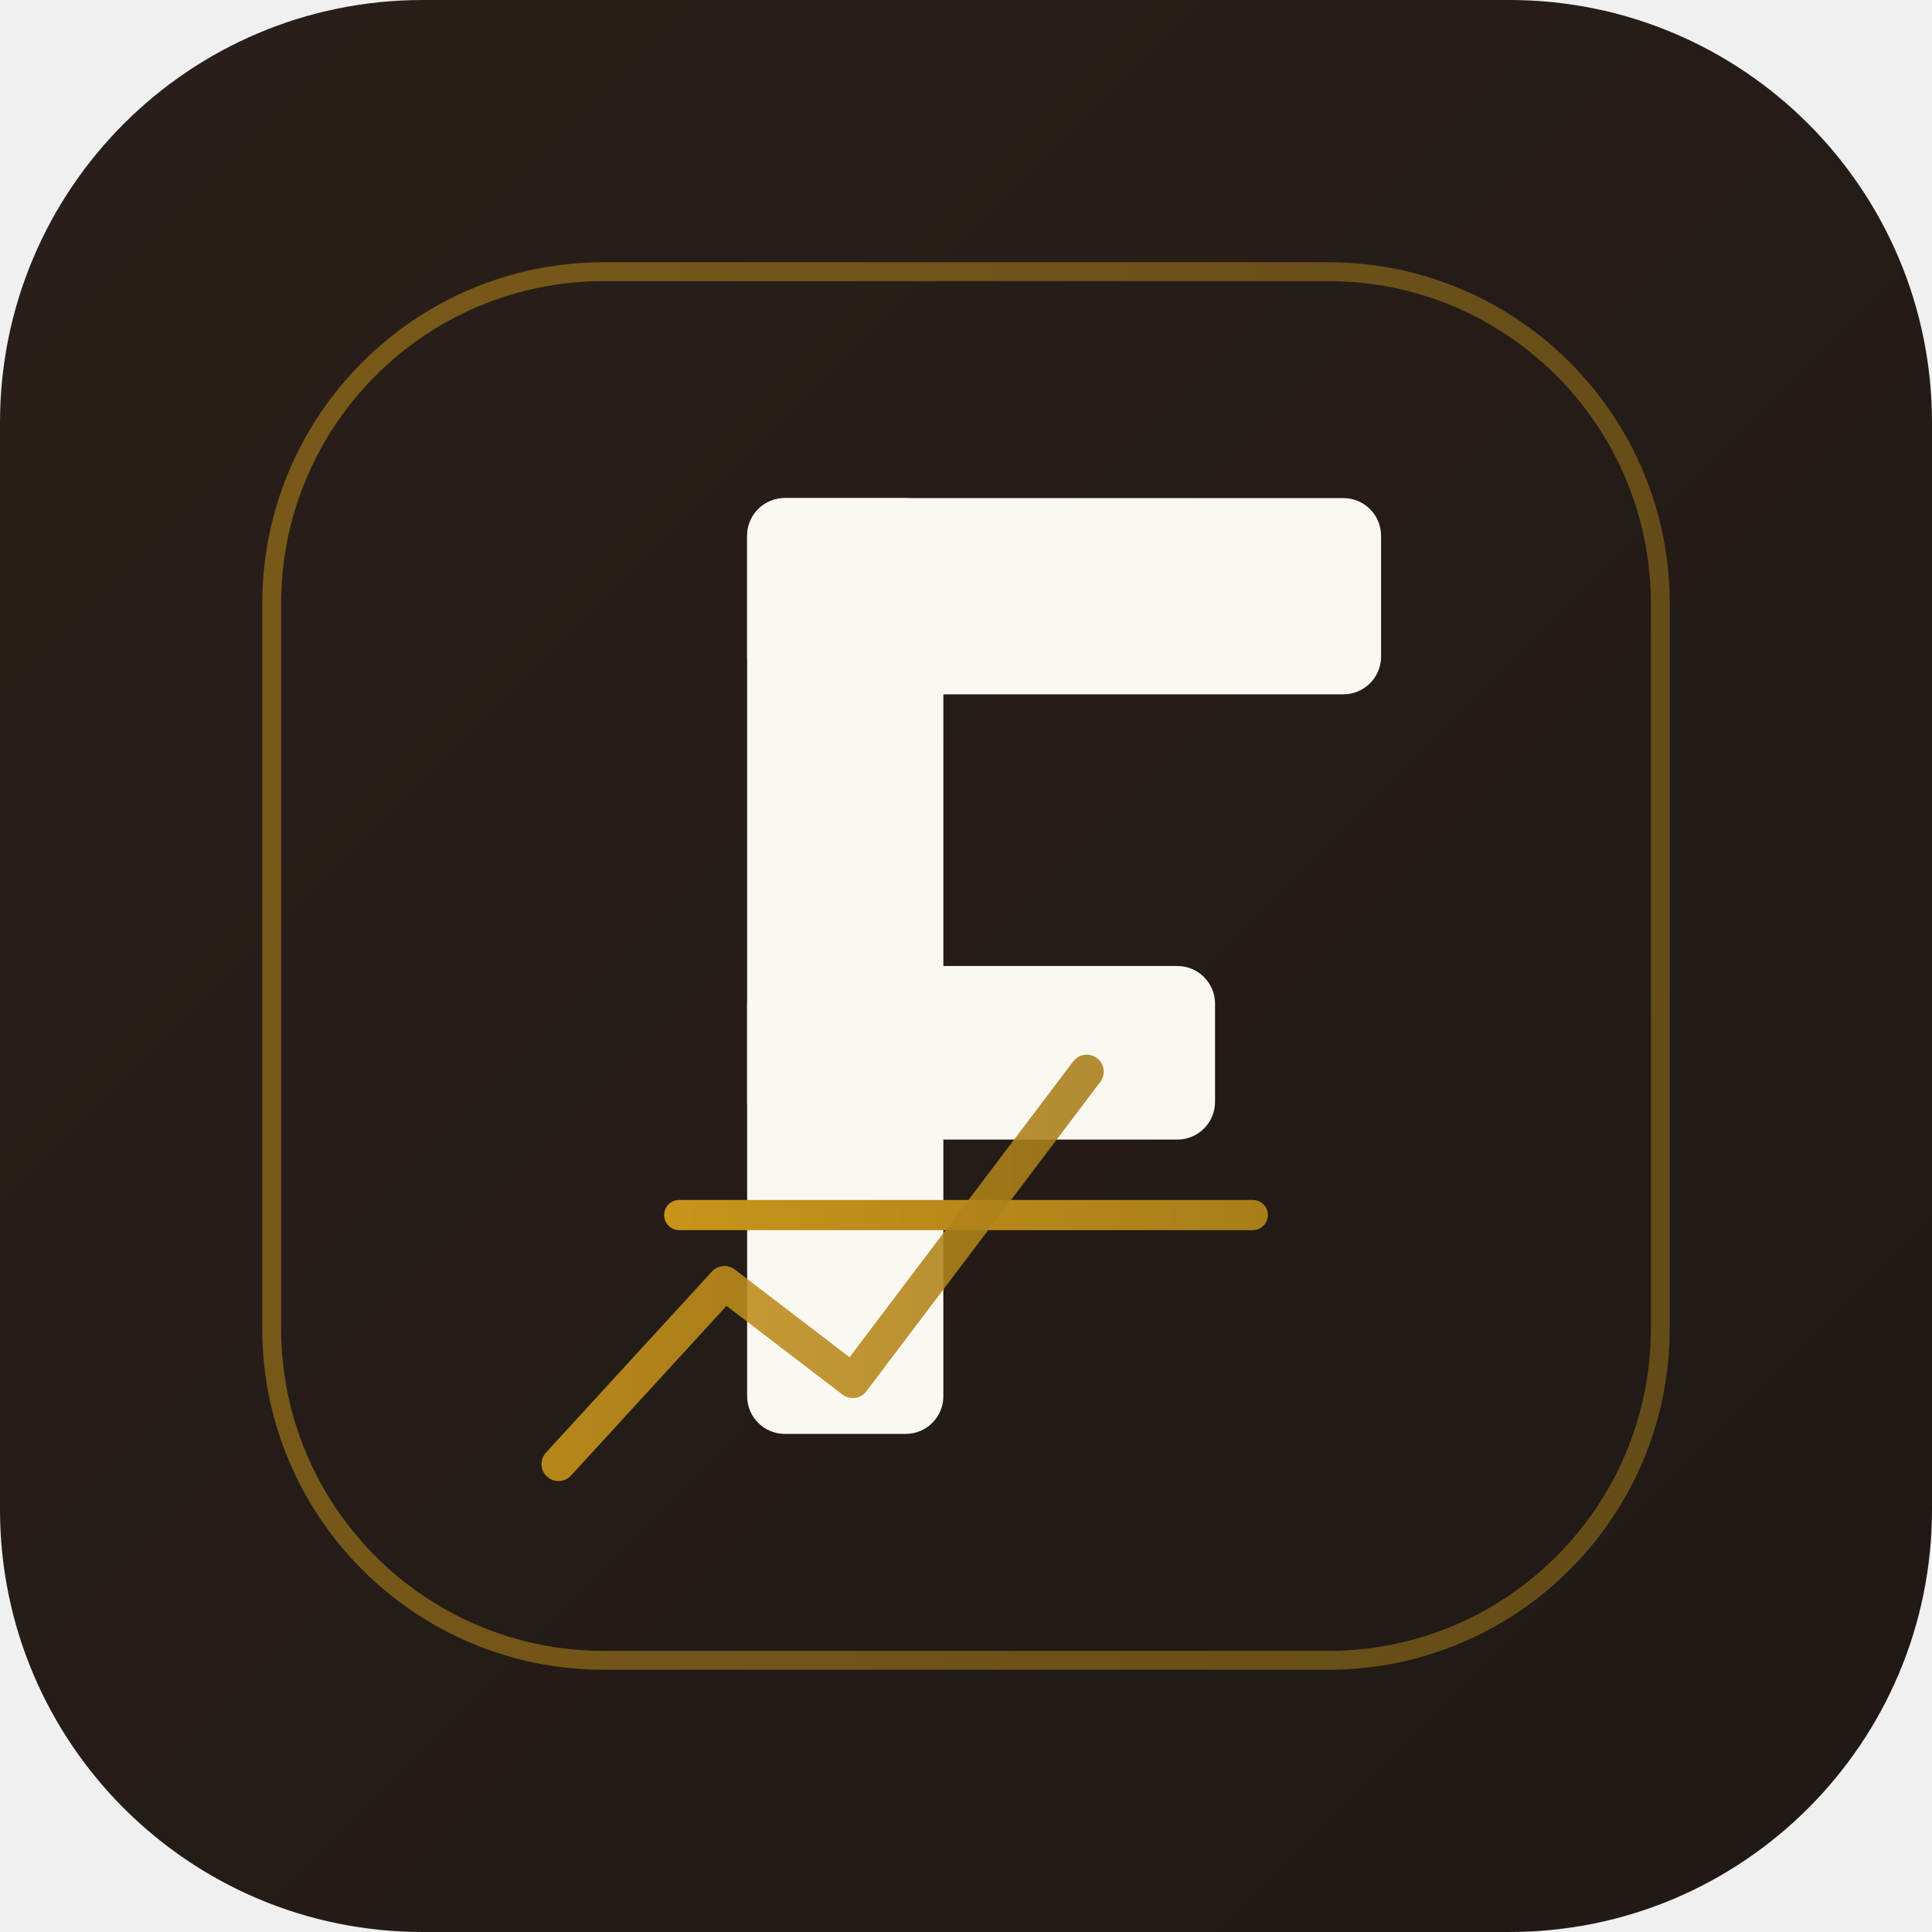
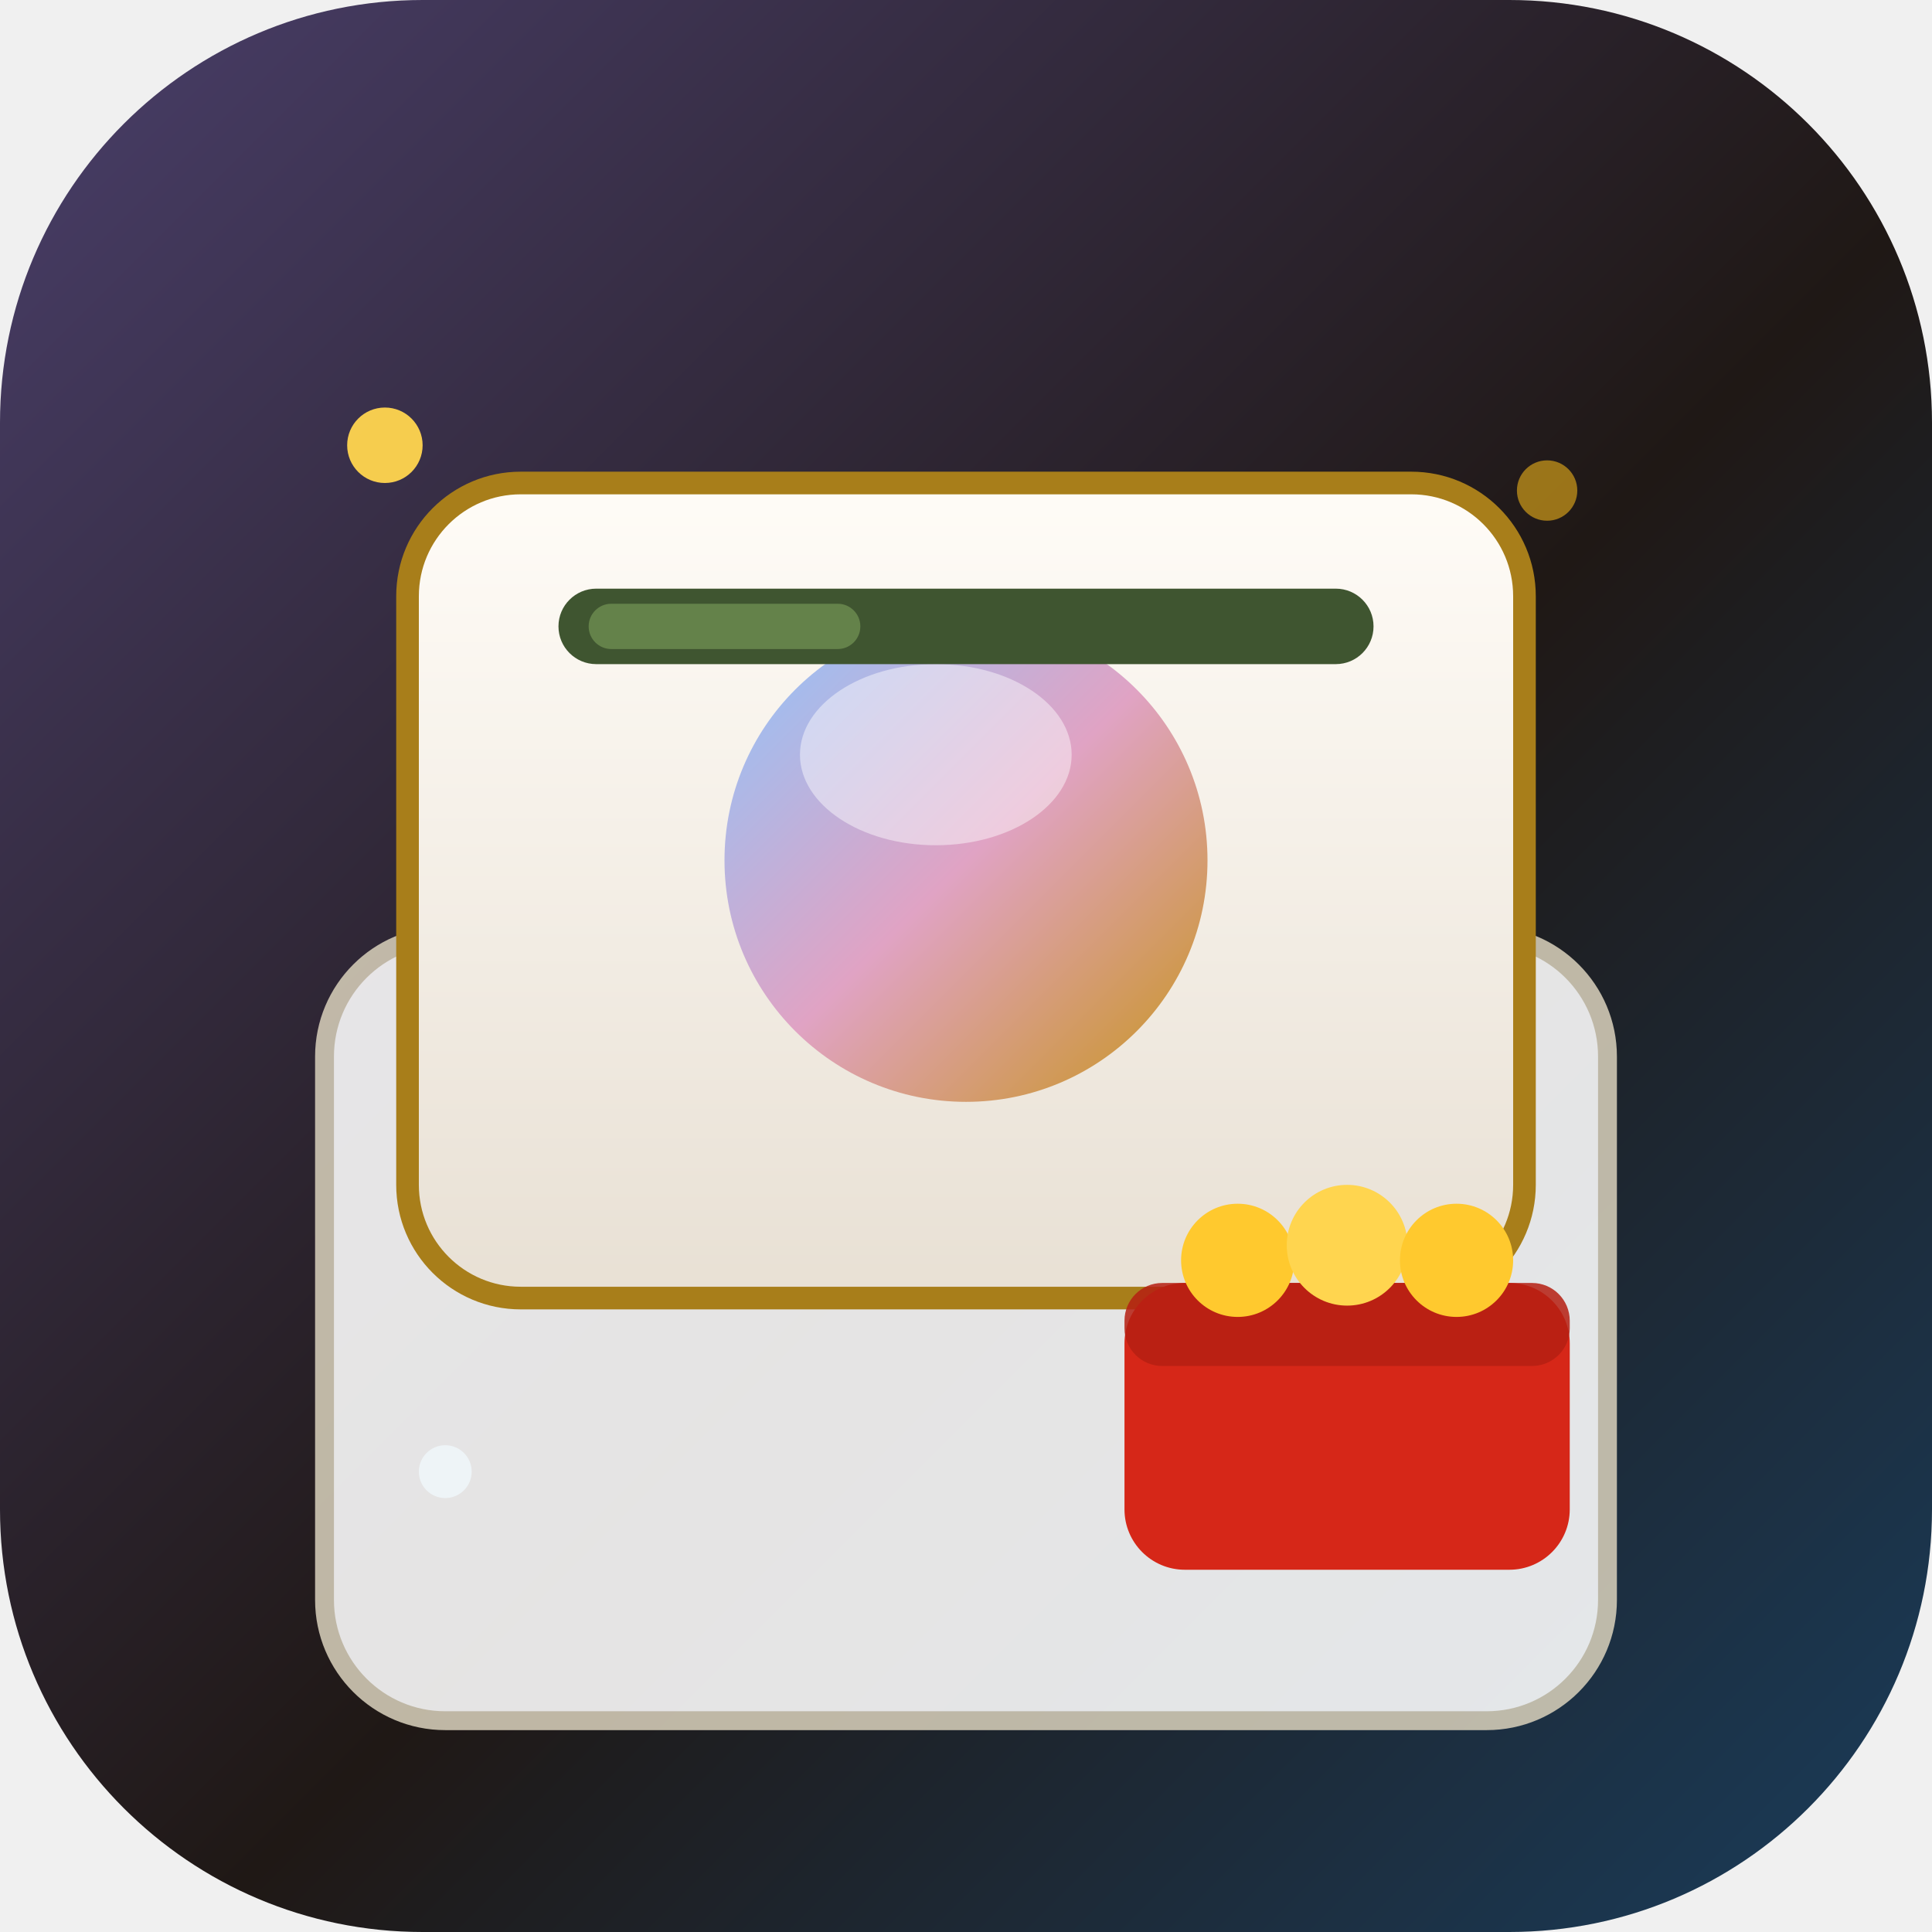
<svg xmlns="http://www.w3.org/2000/svg" viewBox="0 0 512 512">
  <defs>
    <linearGradient id="bg" x1="0%" y1="0%" x2="100%" y2="100%">
-       <stop offset="0%" stop-color="#2A201A" />
-       <stop offset="100%" stop-color="#1F1815" />
+       <stop offset="0%" stop-color="#4A3F6B" />
+       <stop offset="55%" stop-color="#1F1815" />
+       <stop offset="100%" stop-color="#1A3D5C" />
    </linearGradient>
-     <linearGradient id="gold" x1="0%" y1="0%" x2="100%" y2="0%">
-       <stop offset="0%" stop-color="#C8941A" />
-       <stop offset="100%" stop-color="#A87E1A" />
+     <linearGradient id="orb" x1="0%" y1="0%" x2="100%" y2="100%">
+       <stop offset="0%" stop-color="#8EC5FC" />
+       <stop offset="50%" stop-color="#E0A3C4" />
+       <stop offset="100%" stop-color="#C8941A" />
+     </linearGradient>
+     <linearGradient id="card" x1="0%" y1="0%" x2="0%" y2="100%">
+       <stop offset="0%" stop-color="#FFFCF7" />
+       <stop offset="100%" stop-color="#E8E0D4" />
    </linearGradient>
  </defs>
  <rect width="512" height="512" rx="112" fill="url(#bg)" />
-   <rect x="72" y="72" width="368" height="368" rx="88" fill="none" stroke="url(#gold)" stroke-width="5" opacity="0.5" />
-   <rect x="198" y="132" width="52" height="248" rx="10" fill="#FBF8F1" />
-   <rect x="198" y="132" width="168" height="52" rx="10" fill="#FBF8F1" />
-   <rect x="198" y="256" width="124" height="46" rx="10" fill="#FBF8F1" />
-   <rect x="176" y="318" width="160" height="8" rx="4" fill="url(#gold)" />
-   <path fill="none" stroke="url(#gold)" stroke-width="9" stroke-linecap="round" stroke-linejoin="round" d="M148 388l44-48 34 26 62-82" opacity="0.88" />
+   <circle cx="102" cy="118" r="10" fill="#FFD54F" opacity="0.95" />
+   <circle cx="410" cy="130" r="8" fill="#A87E1A" opacity="0.9" />
+   <circle cx="118" cy="390" r="7" fill="#7EB8DA" opacity="0.85" />
+   <rect x="86" y="248" width="340" height="208" rx="32" fill="#FFFFFF" opacity="0.88" stroke="#D4CCB8" stroke-width="5" />
+   <rect x="108" y="128" width="296" height="216" rx="30" fill="url(#card)" stroke="#A87E1A" stroke-width="6" />
+   <circle cx="256" cy="228" r="64" fill="url(#orb)" />
+   <ellipse cx="248" cy="200" rx="36" ry="24" fill="#FFFFFF" opacity="0.45" />
+   <g transform="translate(298 312)">
+     <rect x="0" y="28" width="118" height="76" rx="16" fill="#D62718" />
+     <rect x="0" y="28" width="118" height="22" rx="10" fill="#B51F12" opacity="0.85" />
+     <circle cx="30" cy="22" r="15" fill="#FFC92E" />
+     <circle cx="59" cy="18" r="16" fill="#FFD54F" />
+     <circle cx="88" cy="22" r="15" fill="#FFC92E" />
+   </g>
+   <rect x="148" y="156" width="216" height="20" rx="10" fill="#3F5530" />
+   <rect x="156" y="160" width="72" height="12" rx="6" fill="#6B8A4F" opacity="0.85" />
</svg>
